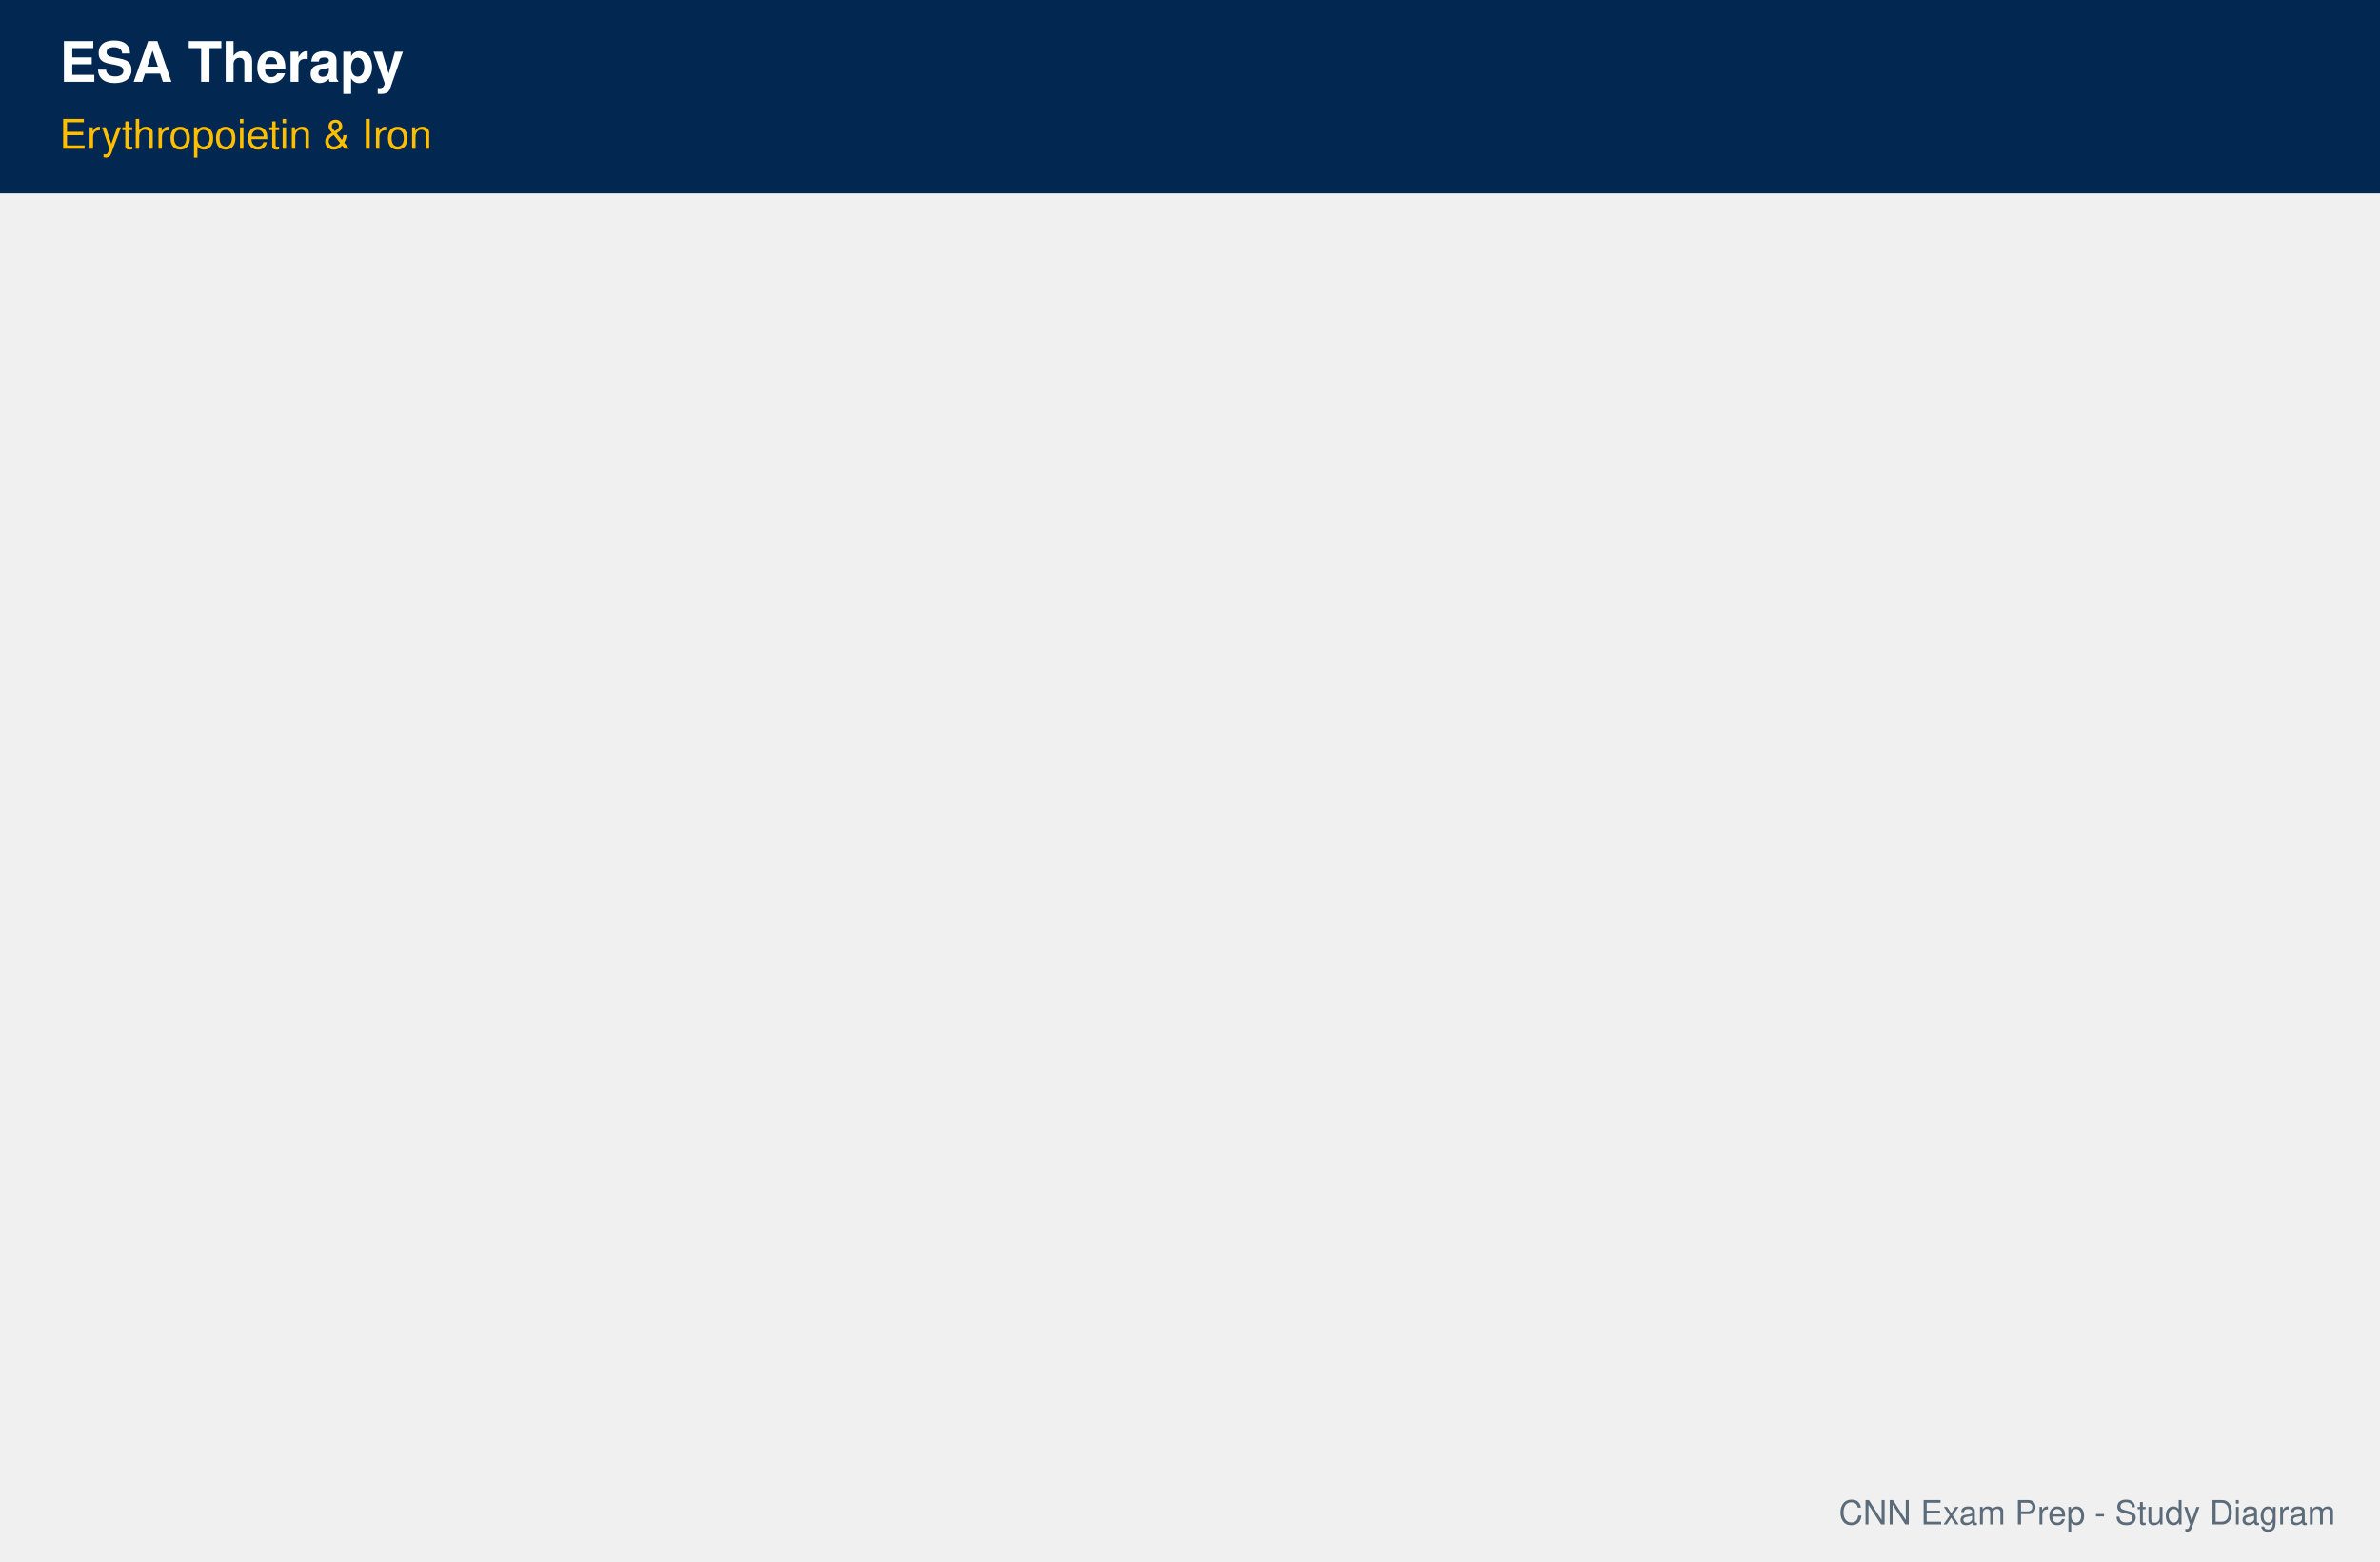
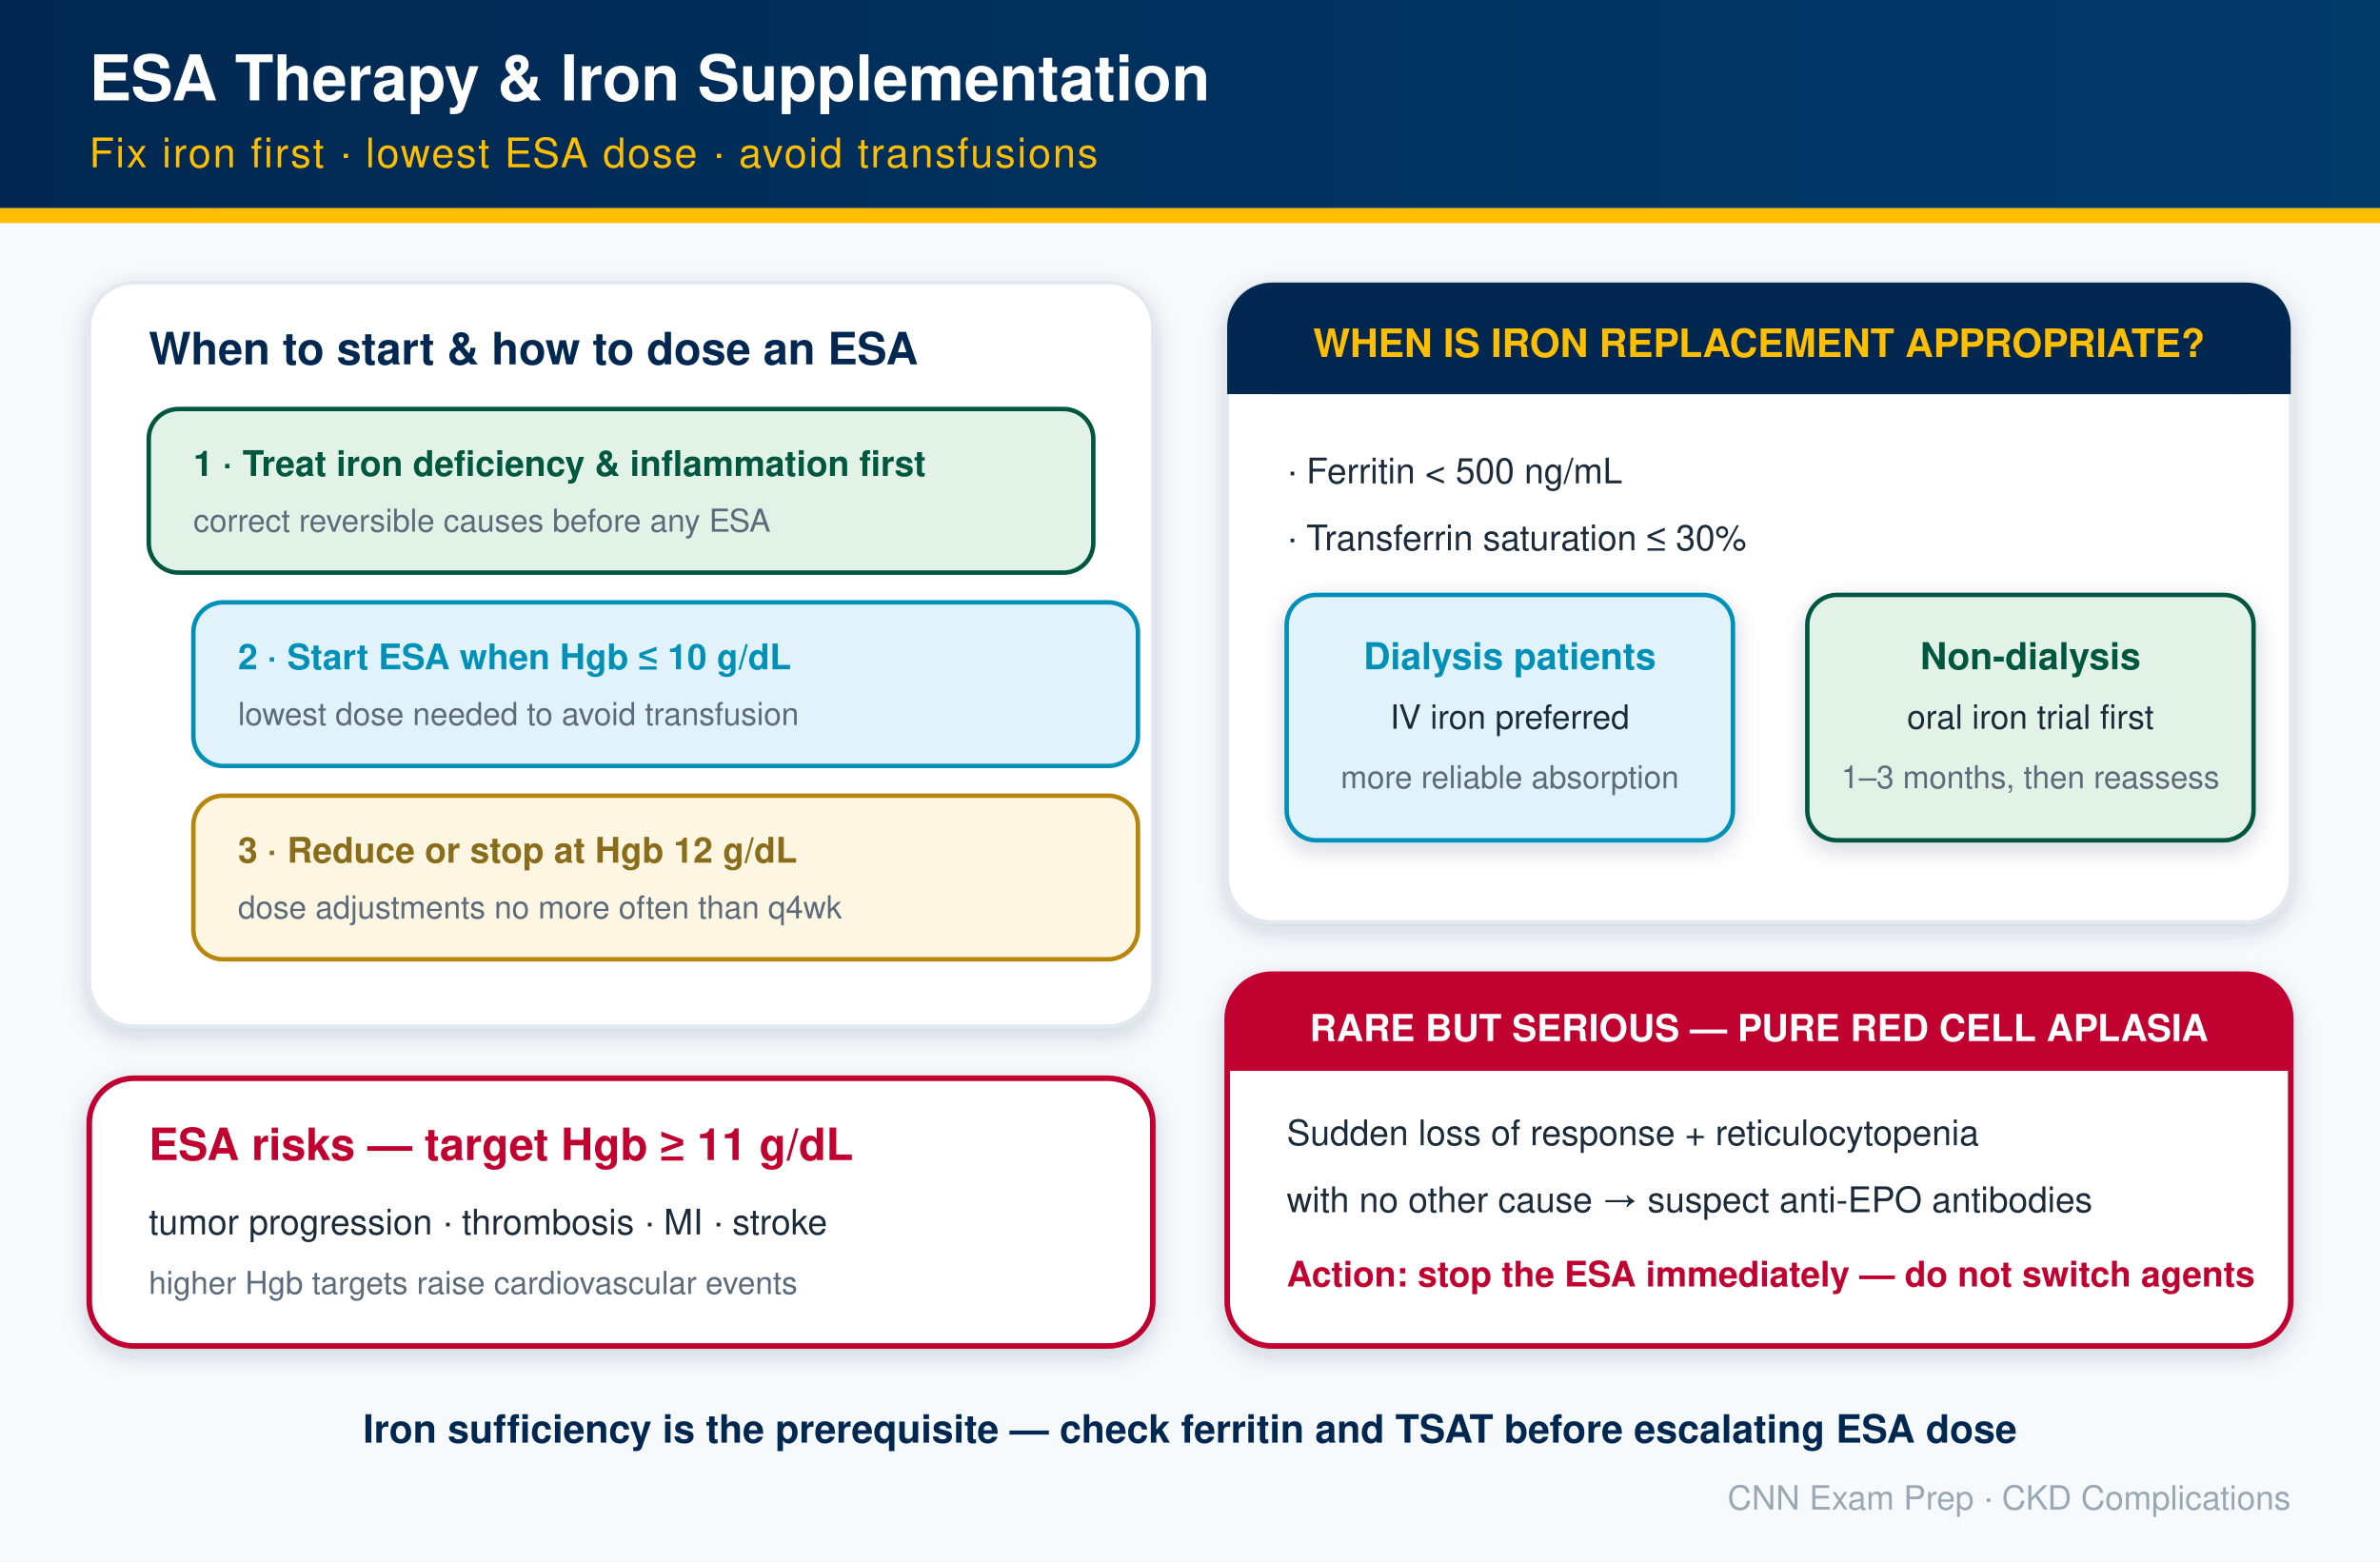
- <svg xmlns="http://www.w3.org/2000/svg" viewBox="0 0 640 420" width="640" height="420" font-family="Helvetica,Arial,sans-serif">
-   <rect x="0" y="0" width="640" height="52" fill="#022851" />
-   <text x="16" y="22" fill="#fff" font-size="15" font-weight="bold">ESA Therapy</text>
-   <text x="16" y="40" fill="#ffbf00" font-size="11">Erythropoietin &amp; Iron</text>
-   <ellipse cx="272.0" cy="176.0" rx="14*s" ry="10*s" fill="#c10230" stroke="#022851" stroke-width="1.5" />
-   <ellipse cx="320.0" cy="170.0" rx="14*s" ry="10*s" fill="#c10230" stroke="#022851" stroke-width="1.5" />
-   <ellipse cx="368.0" cy="182.0" rx="14*s" ry="10*s" fill="#c10230" stroke="#022851" stroke-width="1.5" />
-   <ellipse cx="290.0" cy="218.0" rx="14*s" ry="10*s" fill="#c10230" stroke="#022851" stroke-width="1.5" />
-   <ellipse cx="344.0" cy="224.0" rx="14*s" ry="10*s" fill="#c10230" stroke="#022851" stroke-width="1.5" />
-   <text x="628" y="410" fill="#5b6b7a" font-size="9" text-anchor="end">CNN Exam Prep - Study Diagram</text>
+ <svg xmlns="http://www.w3.org/2000/svg" viewBox="0 0 640 420" font-family="Helvetica,Arial,sans-serif">
+   <defs>
+     <linearGradient id="ck2Head" x1="0" y1="0" x2="1" y2="0">
+       <stop offset="0" stop-color="#022851" />
+       <stop offset="1" stop-color="#003a6b" />
+     </linearGradient>
+     <marker id="ck2Arr" viewBox="0 0 10 10" refX="8" refY="5" markerWidth="7" markerHeight="7" orient="auto-start-reverse">
+       <path d="M0,0 L10,5 L0,10 z" fill="#022851" />
+     </marker>
+     <filter id="ck2Sh" x="-20%" y="-20%" width="140%" height="140%">
+       <feDropShadow dx="0" dy="2" stdDeviation="3" flood-color="#022851" flood-opacity="0.18" />
+     </filter>
+   </defs>
+   <rect width="640" height="420" fill="#f7fafc" />
+   <rect width="640" height="56" fill="url(#ck2Head)" />
+   <rect y="56" width="640" height="4" fill="#ffbf00" />
+   <text x="24" y="27" fill="#ffffff" font-size="17" font-weight="bold">ESA Therapy &amp; Iron Supplementation</text>
+   <text x="24" y="45" fill="#ffbf00" font-size="11" letter-spacing="0.5">Fix iron first · lowest ESA dose · avoid transfusions</text>
+   <rect x="24" y="76" width="286" height="200" rx="12" fill="#ffffff" stroke="#e3e8ee" filter="url(#ck2Sh)" />
+   <text x="40" y="98" fill="#022851" font-size="12" font-weight="bold">When to start &amp; how to dose an ESA</text>
+   <rect x="40" y="110" width="254" height="44" rx="8" fill="#e2f2e6" stroke="#00573f" stroke-width="1.2" />
+   <text x="52" y="128" fill="#00573f" font-size="9.5" font-weight="bold">1 · Treat iron deficiency &amp; inflammation first</text>
+   <text x="52" y="143" fill="#5b6b7a" font-size="8.5">correct reversible causes before any ESA</text>
+   <rect x="52" y="162" width="254" height="44" rx="8" fill="#e2f2fb" stroke="#0090b8" stroke-width="1.2" />
+   <text x="64" y="180" fill="#0090b8" font-size="9.5" font-weight="bold">2 · Start ESA when Hgb ≤ 10 g/dL</text>
+   <text x="64" y="195" fill="#5b6b7a" font-size="8.5">lowest dose needed to avoid transfusion</text>
+   <rect x="52" y="214" width="254" height="44" rx="8" fill="#fdf6e3" stroke="#b8860b" stroke-width="1.2" />
+   <text x="64" y="232" fill="#8a6d1b" font-size="9.5" font-weight="bold">3 · Reduce or stop at Hgb 12 g/dL</text>
+   <text x="64" y="247" fill="#5b6b7a" font-size="8.5">dose adjustments no more often than q4wk</text>
+   <rect x="24" y="290" width="286" height="72" rx="12" fill="#ffffff" stroke="#c10230" stroke-width="1.5" filter="url(#ck2Sh)" />
+   <text x="40" y="312" fill="#c10230" font-size="12" font-weight="bold">ESA risks — target Hgb ≥ 11 g/dL</text>
+   <text x="40" y="332" fill="#1c2b39" font-size="9.5">tumor progression · thrombosis · MI · stroke</text>
+   <text x="40" y="348" fill="#5b6b7a" font-size="8.5">higher Hgb targets raise cardiovascular events</text>
+   <rect x="330" y="76" width="286" height="172" rx="12" fill="#ffffff" stroke="#e3e8ee" filter="url(#ck2Sh)" />
+   <rect x="330" y="76" width="286" height="30" rx="12" fill="#022851" />
+   <rect x="330" y="94" width="286" height="12" fill="#022851" />
+   <text x="473" y="96" fill="#ffbf00" font-size="10.5" text-anchor="middle" font-weight="bold">WHEN IS IRON REPLACEMENT APPROPRIATE?</text>
+   <g font-size="9.5" fill="#1c2b39">
+     <text x="346" y="130">· Ferritin &lt; 500 ng/mL</text>
+     <text x="346" y="148">· Transferrin saturation ≤ 30%</text>
+   </g>
+   <g filter="url(#ck2Sh)">
+     <rect x="346" y="160" width="120" height="66" rx="8" fill="#e2f2fb" stroke="#0090b8" stroke-width="1.2" />
+     <rect x="486" y="160" width="120" height="66" rx="8" fill="#e2f2e6" stroke="#00573f" stroke-width="1.2" />
+   </g>
+   <text x="406" y="180" fill="#0090b8" font-size="10" text-anchor="middle" font-weight="bold">Dialysis patients</text>
+   <text x="406" y="196" fill="#1c2b39" font-size="9" text-anchor="middle">IV iron preferred</text>
+   <text x="406" y="212" fill="#5b6b7a" font-size="8.5" text-anchor="middle">more reliable absorption</text>
+   <text x="546" y="180" fill="#00573f" font-size="10" text-anchor="middle" font-weight="bold">Non-dialysis</text>
+   <text x="546" y="196" fill="#1c2b39" font-size="9" text-anchor="middle">oral iron trial first</text>
+   <text x="546" y="212" fill="#5b6b7a" font-size="8.5" text-anchor="middle">1–3 months, then reassess</text>
+   <rect x="330" y="262" width="286" height="100" rx="12" fill="#ffffff" stroke="#c10230" stroke-width="1.5" filter="url(#ck2Sh)" />
+   <rect x="330" y="262" width="286" height="26" rx="12" fill="#c10230" />
+   <rect x="330" y="276" width="286" height="12" fill="#c10230" />
+   <text x="473" y="280" fill="#ffffff" font-size="10" text-anchor="middle" font-weight="bold">RARE BUT SERIOUS — PURE RED CELL APLASIA</text>
+   <text x="346" y="308" fill="#1c2b39" font-size="9.5">Sudden loss of response + reticulocytopenia</text>
+   <text x="346" y="326" fill="#1c2b39" font-size="9.5">with no other cause → suspect anti-EPO antibodies</text>
+   <text x="346" y="346" fill="#c10230" font-size="9.5" font-weight="bold">Action: stop the ESA immediately — do not switch agents</text>
+   <text x="320" y="388" fill="#022851" font-size="10.5" text-anchor="middle" font-weight="bold">Iron sufficiency is the prerequisite — check ferritin and TSAT before escalating ESA dose</text>
+   <text x="616" y="406" fill="#9aa7b4" font-size="9" text-anchor="end">CNN Exam Prep · CKD Complications</text>
</svg>
